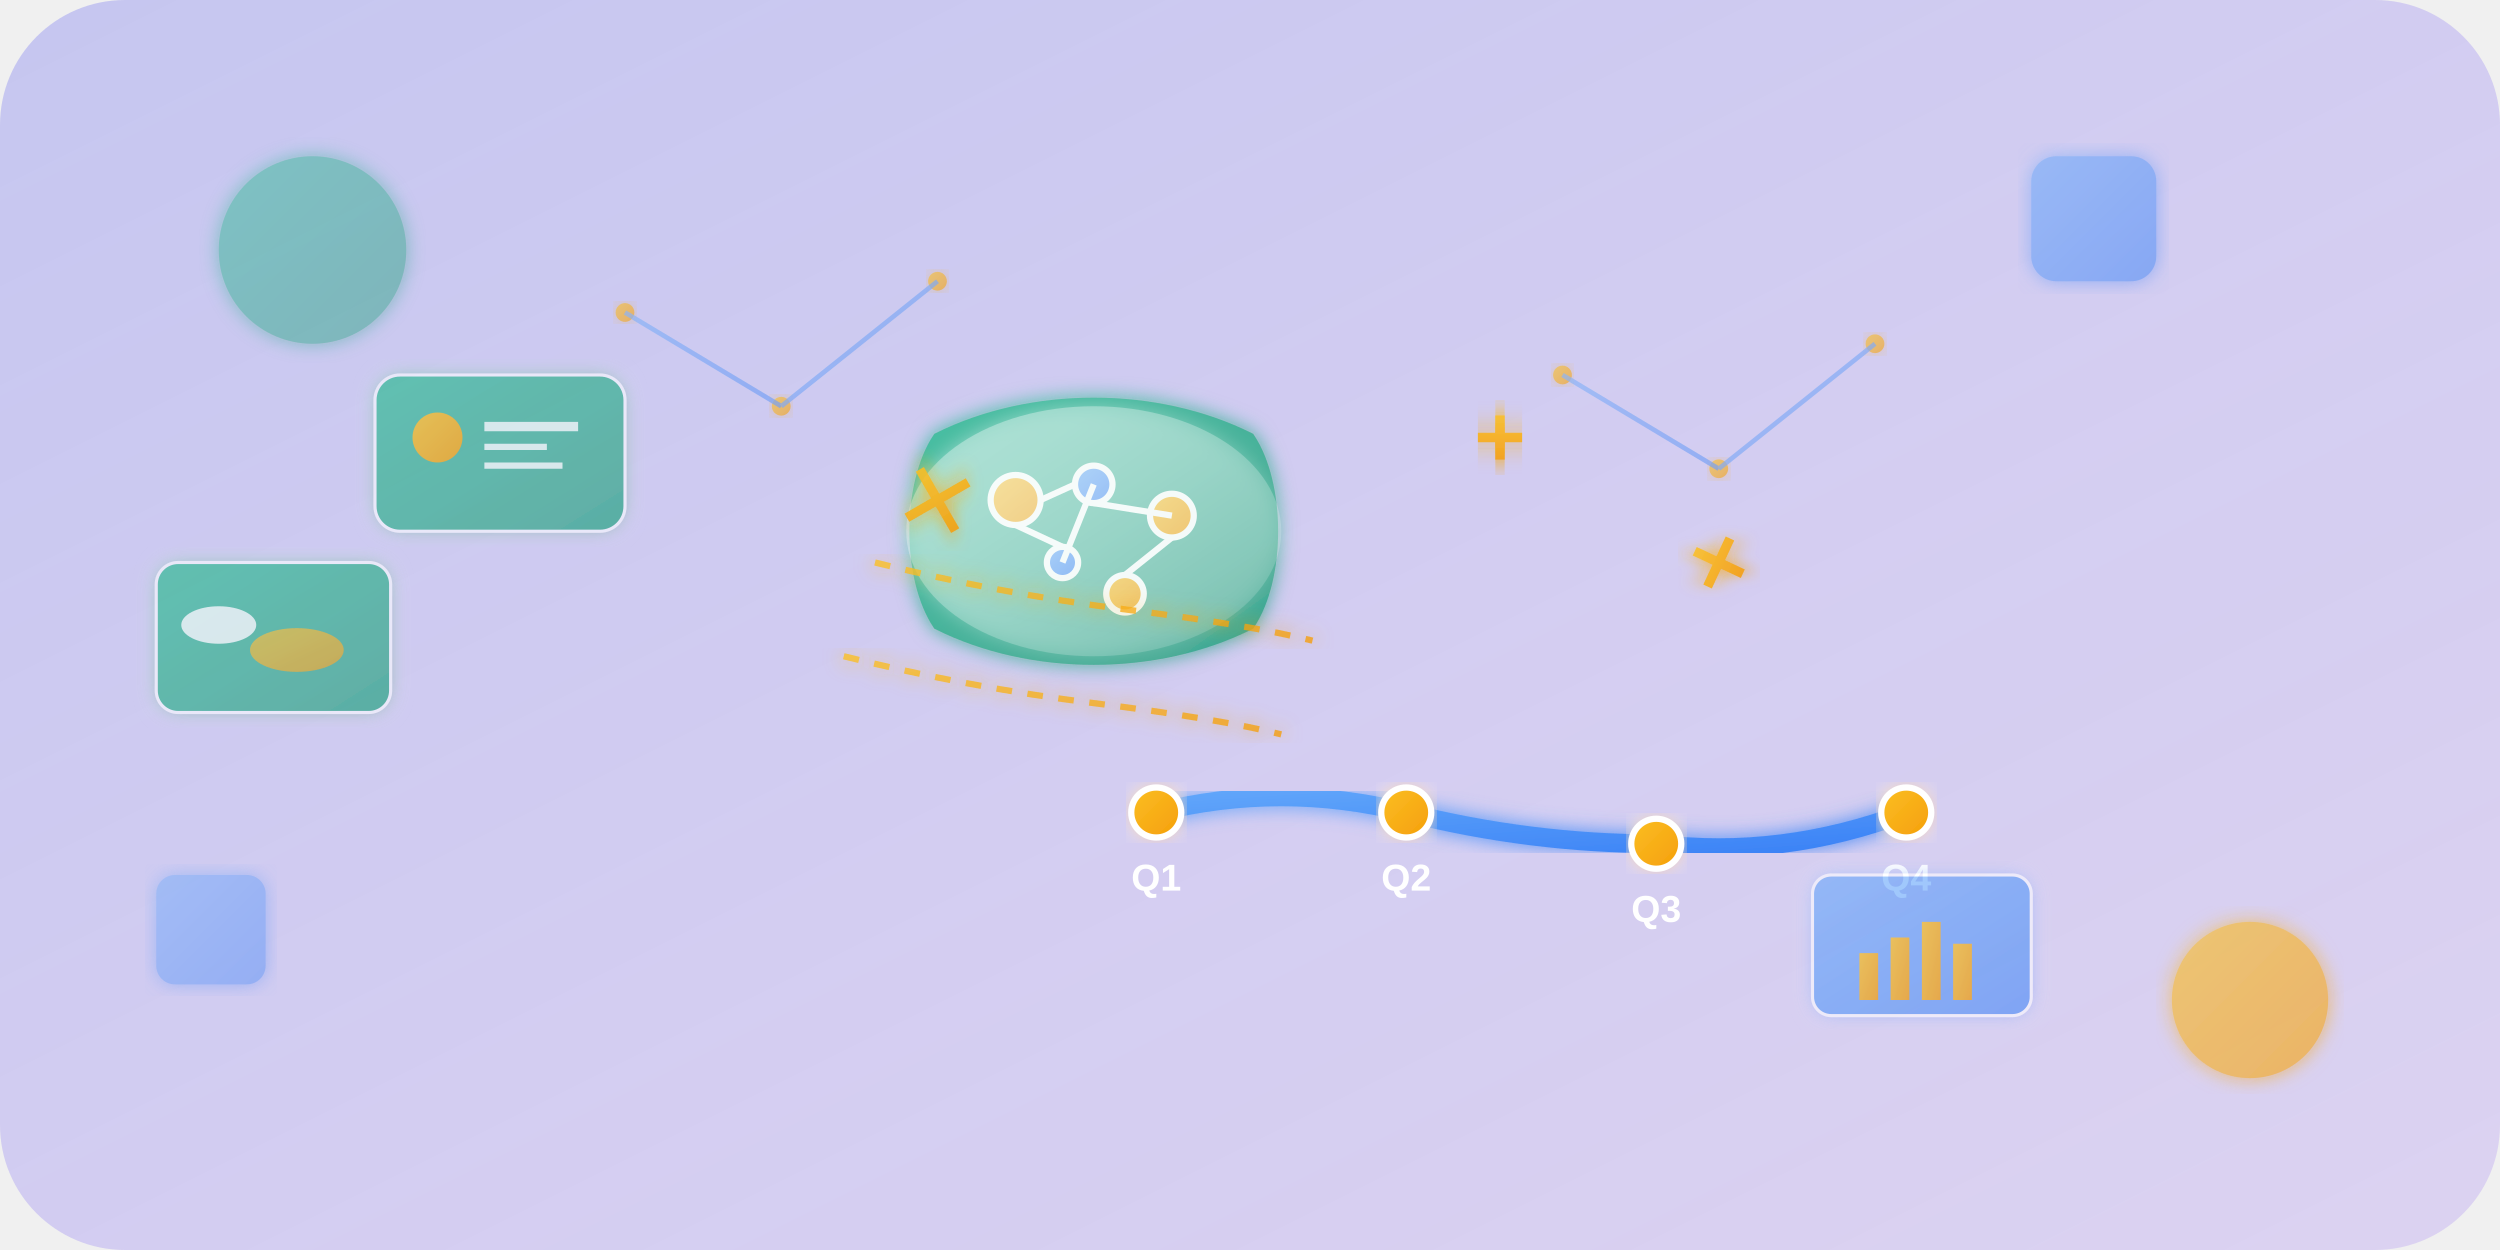
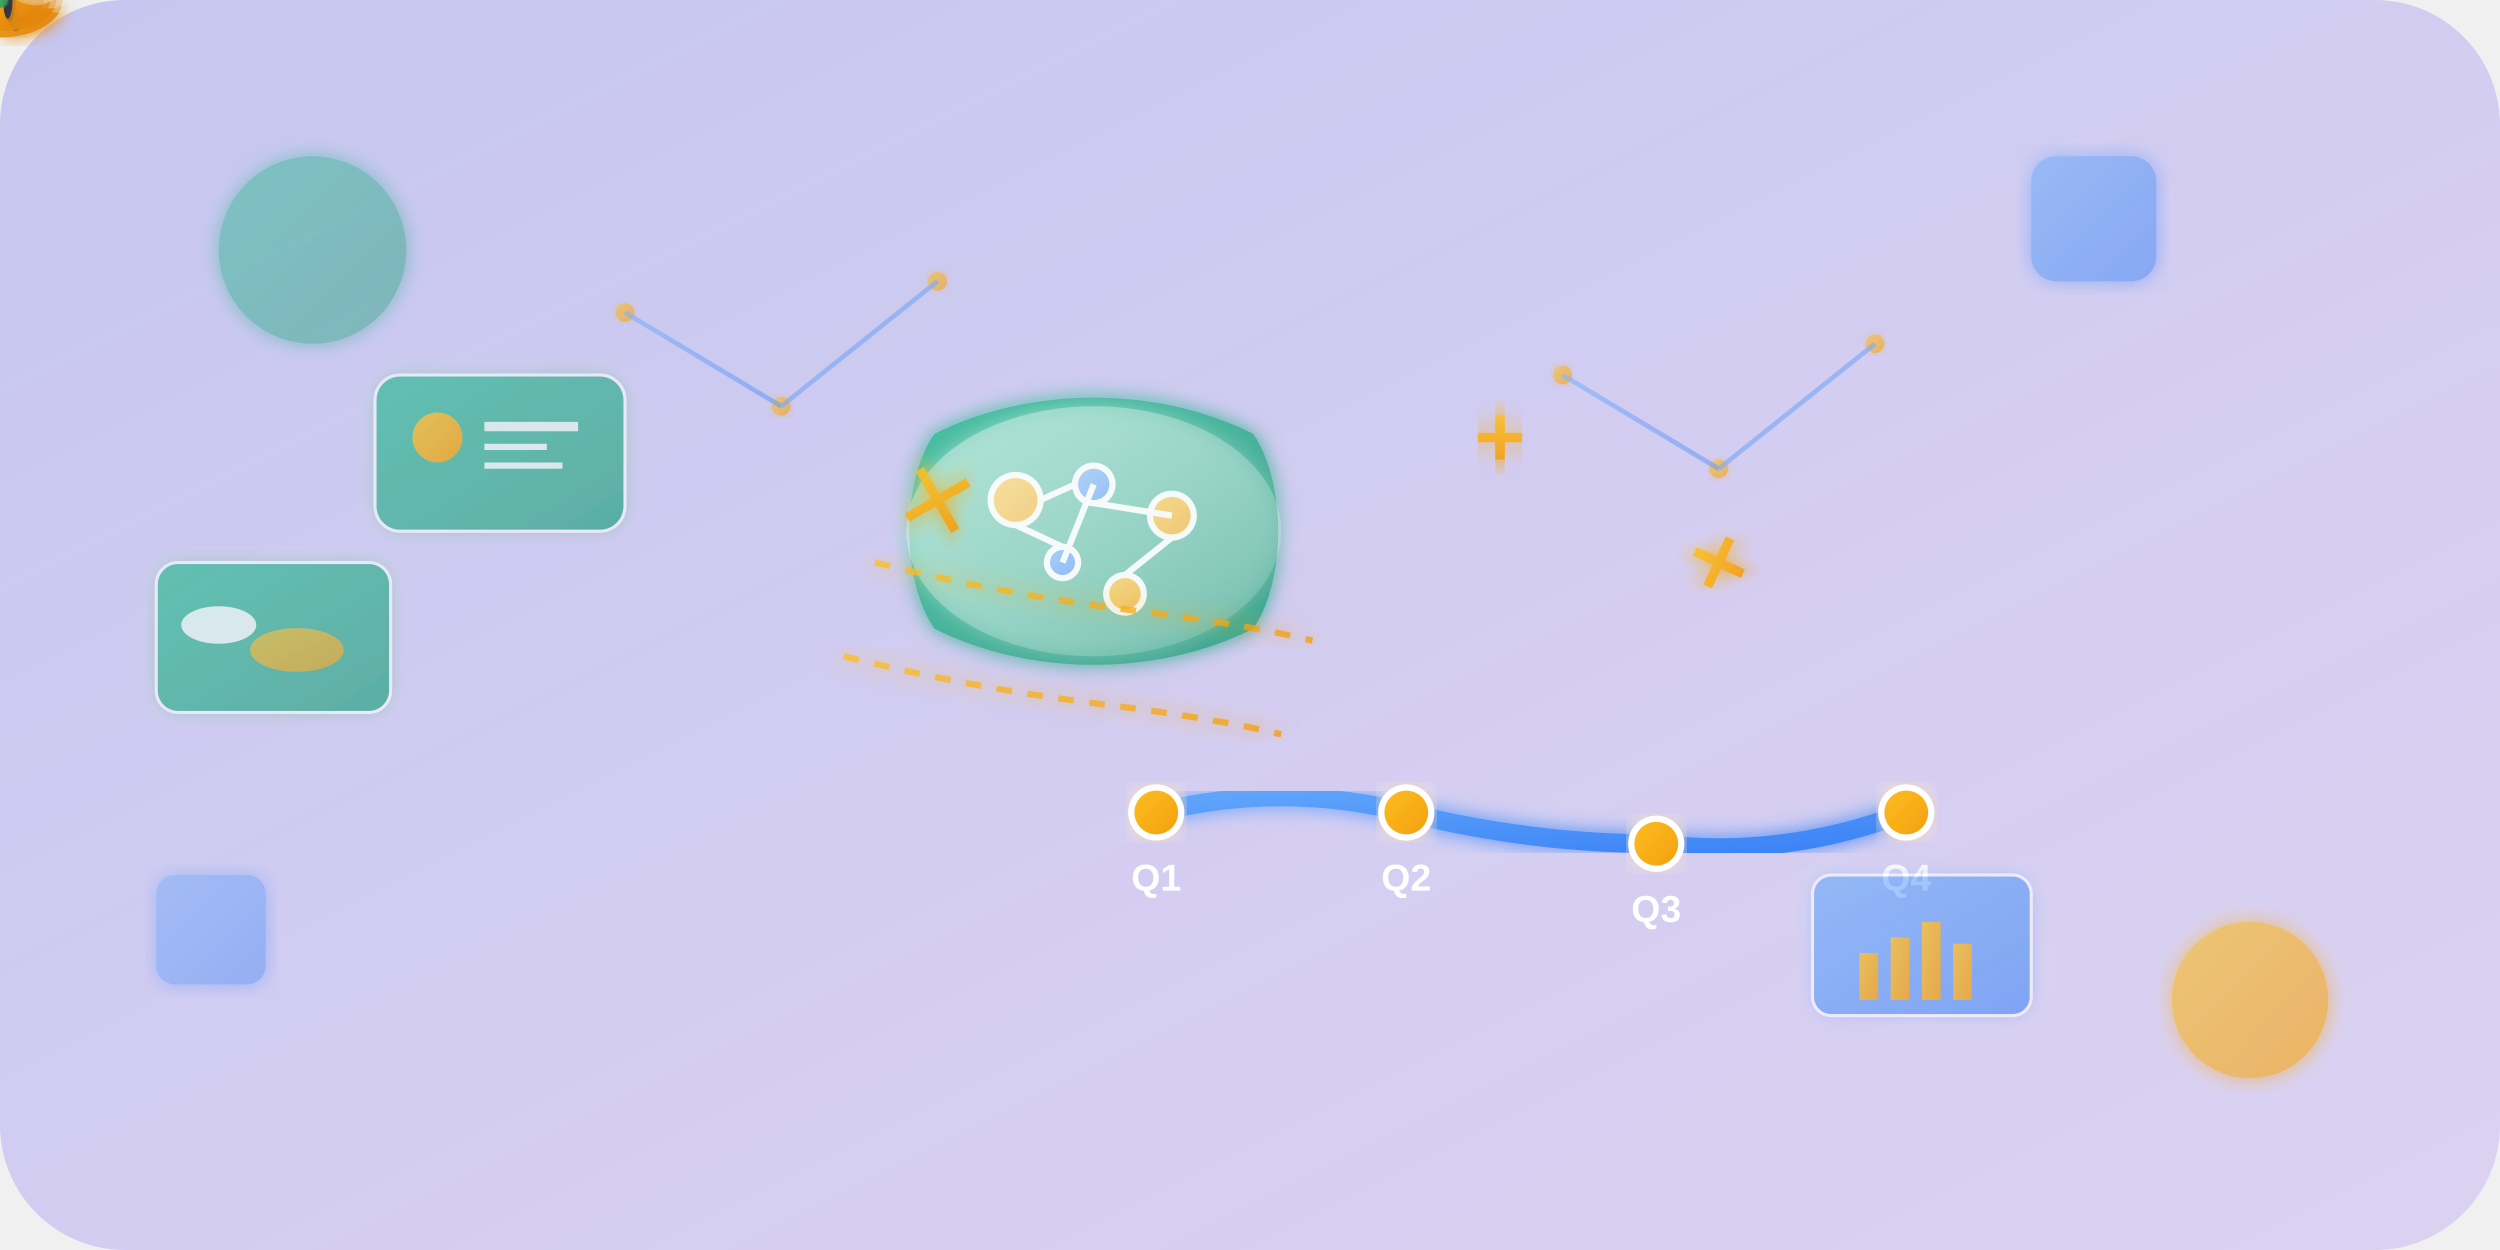
<svg xmlns="http://www.w3.org/2000/svg" viewBox="0 0 800 400">
  <defs>
    <linearGradient id="bgGradient" x1="0%" y1="0%" x2="100%" y2="100%">
      <stop offset="0%" style="stop-color:#6366f1;stop-opacity:0.3" />
      <stop offset="100%" style="stop-color:#8b5cf6;stop-opacity:0.2" />
    </linearGradient>
    <linearGradient id="aiGradient" x1="0%" y1="0%" x2="100%" y2="100%">
      <stop offset="0%" style="stop-color:#10b981" />
      <stop offset="100%" style="stop-color:#059669" />
    </linearGradient>
    <linearGradient id="roadmapGradient" x1="0%" y1="0%" x2="100%" y2="100%">
      <stop offset="0%" style="stop-color:#60a5fa" />
      <stop offset="100%" style="stop-color:#3b82f6" />
    </linearGradient>
    <linearGradient id="glowGradient" x1="0%" y1="0%" x2="100%" y2="100%">
      <stop offset="0%" style="stop-color:#ffffff;stop-opacity:0.8" />
      <stop offset="100%" style="stop-color:#ffffff;stop-opacity:0.2" />
    </linearGradient>
    <linearGradient id="brightGradient" x1="0%" y1="0%" x2="100%" y2="100%">
      <stop offset="0%" style="stop-color:#fbbf24" />
      <stop offset="100%" style="stop-color:#f59e0b" />
    </linearGradient>
    <filter id="glow">
      <feGaussianBlur stdDeviation="3" result="coloredBlur" />
      <feMerge>
        <feMergeNode in="coloredBlur" />
        <feMergeNode in="SourceGraphic" />
      </feMerge>
    </filter>
+     <linearGradient id="beeBodyGradient" x1="0%" y1="0%" x2="100%" y2="100%">
+       <stop offset="0%" style="stop-color:#fbbf24" />
+       <stop offset="50%" style="stop-color:#f59e0b" />
+       <stop offset="100%" style="stop-color:#d97706" />
+     </linearGradient>
+     <linearGradient id="beeWingGradient" x1="0%" y1="0%" x2="100%" y2="100%">
+       <stop offset="0%" style="stop-color:#ffffff;stop-opacity:0.8" />
+       <stop offset="100%" style="stop-color:#e5e7eb;stop-opacity:0.6" />
+     </linearGradient>
+     <linearGradient id="beeStripeGradient" x1="0%" y1="0%" x2="100%" y2="100%">
+       <stop offset="0%" style="stop-color:#1f2937" />
+       <stop offset="100%" style="stop-color:#374151" />
+     </linearGradient>
  </defs>
  <rect width="800" height="400" rx="40" ry="40" fill="url(#bgGradient)" />
  <circle cx="100" cy="80" r="30" fill="url(#aiGradient)" opacity="0.4" filter="url(#glow)" />
  <rect x="650" y="50" width="40" height="40" fill="url(#roadmapGradient)" opacity="0.5" rx="8" filter="url(#glow)" />
  <circle cx="720" cy="320" r="25" fill="url(#brightGradient)" opacity="0.6" filter="url(#glow)" />
  <rect x="50" y="280" width="35" height="35" fill="url(#roadmapGradient)" opacity="0.4" rx="6" filter="url(#glow)" />
  <g transform="translate(400, 200)">
    <g transform="translate(-150, -80)">
      <path d="M50 20 C80 5, 120 5, 150 20 C160 35, 160 65, 150 80 C120 95, 80 95, 50 80 C40 65, 40 35, 50 20 Z" fill="url(#aiGradient)" opacity="0.7" stroke="url(#aiGradient)" stroke-width="3" filter="url(#glow)" />
      <g stroke="#ffffff" stroke-width="2" fill="#ffffff" opacity="0.9">
        <circle cx="75" cy="40" r="8" fill="url(#brightGradient)" />
        <circle cx="100" cy="35" r="6" fill="url(#roadmapGradient)" />
        <circle cx="125" cy="45" r="7" fill="url(#brightGradient)" />
        <circle cx="90" cy="60" r="5" fill="url(#roadmapGradient)" />
        <circle cx="110" cy="70" r="6" fill="url(#brightGradient)" />
        <line x1="75" y1="48" x2="90" y2="55" stroke="#ffffff" stroke-width="2" />
        <line x1="100" y1="41" x2="125" y2="45" stroke="#ffffff" stroke-width="2" />
        <line x1="100" y1="35" x2="90" y2="60" stroke="#ffffff" stroke-width="2" />
        <line x1="125" y1="52" x2="110" y2="64" stroke="#ffffff" stroke-width="2" />
        <line x1="83" y1="40" x2="94" y2="35" stroke="#ffffff" stroke-width="2" />
      </g>
      <ellipse cx="100" cy="50" rx="60" ry="40" fill="url(#glowGradient)" opacity="0.6" filter="url(#glow)" />
    </g>
    <g transform="translate(-50, 40)">
      <path d="M20 20 Q60 10, 100 20 T180 30 Q220 35, 260 20" stroke="url(#roadmapGradient)" stroke-width="6" fill="none" opacity="1" filter="url(#glow)" />
      <g fill="url(#brightGradient)" stroke="#ffffff" stroke-width="2">
        <circle cx="20" cy="20" r="8" filter="url(#glow)" />
        <circle cx="100" cy="20" r="8" filter="url(#glow)" />
        <circle cx="180" cy="30" r="8" filter="url(#glow)" />
        <circle cx="260" cy="20" r="8" filter="url(#glow)" />
      </g>
      <g fill="#ffffff" font-family="Arial, sans-serif" font-size="12" text-anchor="middle" opacity="1" font-weight="bold">
        <text x="20" y="45">Q1</text>
        <text x="100" y="45">Q2</text>
        <text x="180" y="55">Q3</text>
        <text x="260" y="45">Q4</text>
      </g>
    </g>
    <g stroke="url(#brightGradient)" stroke-width="3" fill="url(#brightGradient)" opacity="0.9">
      <g transform="translate(-100, -40) rotate(15)" filter="url(#glow)">
        <line x1="0" y1="-10" x2="0" y2="10" />
        <line x1="-8" y1="-8" x2="8" y2="8" />
        <line x1="-8" y1="8" x2="8" y2="-8" />
      </g>
      <g transform="translate(150, -20) rotate(-20)" filter="url(#glow)">
        <line x1="0" y1="-8" x2="0" y2="8" />
        <line x1="-6" y1="-6" x2="6" y2="6" />
        <line x1="-6" y1="6" x2="6" y2="-6" />
      </g>
      <g transform="translate(80, -60) rotate(45)" filter="url(#glow)">
        <line x1="0" y1="-7" x2="0" y2="7" />
        <line x1="-5" y1="-5" x2="5" y2="5" />
        <line x1="-5" y1="5" x2="5" y2="-5" />
      </g>
    </g>
    <g stroke="url(#brightGradient)" stroke-width="2" fill="none" opacity="0.8">
      <path d="M-120 -20 Q-80 -10, -40 -5 T20 5" stroke-dasharray="5,5" filter="url(#glow)">
        <animate attributeName="stroke-dashoffset" values="0;-30" dur="2s" repeatCount="indefinite" />
      </path>
      <path d="M-130 10 Q-90 20, -50 25 T10 35" stroke-dasharray="5,5" filter="url(#glow)">
        <animate attributeName="stroke-dashoffset" values="0;-30" dur="1.5s" repeatCount="indefinite" />
      </path>
    </g>
  </g>
  <g opacity="0.8">
    <g transform="translate(120, 120)">
      <rect width="80" height="50" rx="8" fill="url(#aiGradient)" opacity="0.7" stroke="#ffffff" stroke-width="1" filter="url(#glow)" />
      <circle cx="20" cy="20" r="8" fill="url(#brightGradient)" opacity="0.9" />
      <rect x="35" y="15" width="30" height="3" fill="#ffffff" opacity="0.8" />
      <rect x="35" y="22" width="20" height="2" fill="#ffffff" opacity="0.8" />
      <rect x="35" y="28" width="25" height="2" fill="#ffffff" opacity="0.8" />
    </g>
    <g transform="translate(580, 280)">
      <rect width="70" height="45" rx="6" fill="url(#roadmapGradient)" opacity="0.7" stroke="#ffffff" stroke-width="1" filter="url(#glow)" />
      <rect x="15" y="25" width="6" height="15" fill="url(#brightGradient)" opacity="0.9" />
      <rect x="25" y="20" width="6" height="20" fill="url(#brightGradient)" opacity="0.9" />
      <rect x="35" y="15" width="6" height="25" fill="url(#brightGradient)" opacity="0.9" />
      <rect x="45" y="22" width="6" height="18" fill="url(#brightGradient)" opacity="0.9" />
    </g>
    <g transform="translate(50, 180)">
      <rect width="75" height="48" rx="7" fill="url(#aiGradient)" opacity="0.7" stroke="#ffffff" stroke-width="1" filter="url(#glow)" />
      <ellipse cx="20" cy="20" rx="12" ry="6" fill="#ffffff" opacity="0.8" />
      <ellipse cx="45" cy="28" rx="15" ry="7" fill="url(#brightGradient)" opacity="0.7" />
    </g>
  </g>
  <g fill="url(#brightGradient)" opacity="0.6">
    <circle cx="200" cy="100" r="3" filter="url(#glow)" />
    <circle cx="250" cy="130" r="3" filter="url(#glow)" />
    <circle cx="300" cy="90" r="3" filter="url(#glow)" />
    <circle cx="500" cy="120" r="3" filter="url(#glow)" />
    <circle cx="550" cy="150" r="3" filter="url(#glow)" />
    <circle cx="600" cy="110" r="3" filter="url(#glow)" />
    <g stroke="url(#roadmapGradient)" stroke-width="1.5" opacity="0.7">
      <line x1="200" y1="100" x2="250" y2="130" />
      <line x1="250" y1="130" x2="300" y2="90" />
      <line x1="500" y1="120" x2="550" y2="150" />
      <line x1="550" y1="150" x2="600" y2="110" />
    </g>
  </g>
+   <g opacity="0.9">
+     <g transform="translate(0, 0)">
+       <animateTransform attributeName="transform" type="translate" values="200,120; 230,110; 250,130; 220,140; 200,120" dur="4s" repeatCount="indefinite" />
+       <ellipse cx="0" cy="0" rx="20" ry="12" fill="url(#beeBodyGradient)" filter="url(#glow)" />
+       <ellipse cx="-5" cy="0" rx="3" ry="10" fill="url(#beeStripeGradient)" />
+       <ellipse cx="5" cy="0" rx="3" ry="10" fill="url(#beeStripeGradient)" />
+       <g opacity="0.7">
+         <ellipse cx="-15" cy="-8" rx="10" ry="6" fill="url(#beeWingGradient)" transform="rotate(-20)">
+           <animateTransform attributeName="transform" type="rotate" values="-20; -30; -20" dur="0.3s" repeatCount="indefinite" />
+         </ellipse>
+         <ellipse cx="15" cy="-8" rx="10" ry="6" fill="url(#beeWingGradient)" transform="rotate(20)">
+           <animateTransform attributeName="transform" type="rotate" values="20; 30; 20" dur="0.3s" repeatCount="indefinite" />
+         </ellipse>
+       </g>
+       <circle cx="0" cy="0" r="4" fill="url(#aiGradient)" opacity="0.8" />
+     </g>
+   </g>
+   <g opacity="0.9">
+     <g transform="translate(0, 0)">
+       <animateTransform attributeName="transform" type="translate" values="450,240; 480,230; 510,250; 490,260; 450,240" dur="3.5s" repeatCount="indefinite" />
+       <ellipse cx="0" cy="0" rx="18" ry="10" fill="url(#beeBodyGradient)" filter="url(#glow)" />
+       <ellipse cx="-4" cy="0" rx="2.5" ry="8" fill="url(#beeStripeGradient)" />
+       <ellipse cx="4" cy="0" rx="2.5" ry="8" fill="url(#beeStripeGradient)" />
+       <g opacity="0.7">
+         <ellipse cx="-12" cy="-6" rx="9" ry="5" fill="url(#beeWingGradient)" transform="rotate(-15)">
+           <animateTransform attributeName="transform" type="rotate" values="-15; -25; -15" dur="0.25s" repeatCount="indefinite" />
+         </ellipse>
+         <ellipse cx="12" cy="-6" rx="9" ry="5" fill="url(#beeWingGradient)" transform="rotate(15)">
+           <animateTransform attributeName="transform" type="rotate" values="15; 25; 15" dur="0.25s" repeatCount="indefinite" />
+         </ellipse>
+       </g>
+       <circle cx="0" cy="0" r="3.5" fill="url(#roadmapGradient)" opacity="0.8" />
+     </g>
+   </g>
+   <g opacity="0.8">
+     <g transform="translate(0, 0)">
+       <animateTransform attributeName="transform" type="translate" values="150,200; 170,190; 180,210; 160,220; 150,200" dur="5s" repeatCount="indefinite" />
+       <ellipse cx="0" cy="0" rx="16" ry="9" fill="url(#beeBodyGradient)" filter="url(#glow)" />
+       <ellipse cx="-3" cy="0" rx="2" ry="7" fill="url(#beeStripeGradient)" />
+       <ellipse cx="3" cy="0" rx="2" ry="7" fill="url(#beeStripeGradient)" />
+       <g opacity="0.6">
+         <ellipse cx="-10" cy="-5" rx="8" ry="4" fill="url(#beeWingGradient)" transform="rotate(-10)">
+           <animateTransform attributeName="transform" type="rotate" values="-10; -20; -10" dur="0.4s" repeatCount="indefinite" />
+         </ellipse>
+         <ellipse cx="10" cy="-5" rx="8" ry="4" fill="url(#beeWingGradient)" transform="rotate(10)">
+           <animateTransform attributeName="transform" type="rotate" values="10; 20; 10" dur="0.4s" repeatCount="indefinite" />
+         </ellipse>
+       </g>
+       <circle cx="0" cy="0" r="3" fill="url(#brightGradient)" opacity="0.9" />
+     </g>
+   </g>
+   <g opacity="0.8">
+     <g transform="translate(0, 0)">
+       <animateTransform attributeName="transform" type="translate" values="600,100; 620,90; 640,110; 615,120; 600,100" dur="4.5s" repeatCount="indefinite" />
+       <ellipse cx="0" cy="0" rx="14" ry="8" fill="url(#beeBodyGradient)" filter="url(#glow)" />
+       <ellipse cx="-2.5" cy="0" rx="1.5" ry="6" fill="url(#beeStripeGradient)" />
+       <ellipse cx="2.5" cy="0" rx="1.5" ry="6" fill="url(#beeStripeGradient)" />
+       <g opacity="0.6">
+         <ellipse cx="-9" cy="-4" rx="7" ry="3.5" fill="url(#beeWingGradient)" transform="rotate(-12)">
+           <animateTransform attributeName="transform" type="rotate" values="-12; -22; -12" dur="0.35s" repeatCount="indefinite" />
+         </ellipse>
+         <ellipse cx="9" cy="-4" rx="7" ry="3.5" fill="url(#beeWingGradient)" transform="rotate(12)">
+           <animateTransform attributeName="transform" type="rotate" values="12; 22; 12" dur="0.35s" repeatCount="indefinite" />
+         </ellipse>
+       </g>
+       <circle cx="0" cy="0" r="2.5" fill="url(#aiGradient)" opacity="0.9" />
+     </g>
+   </g>
</svg>
